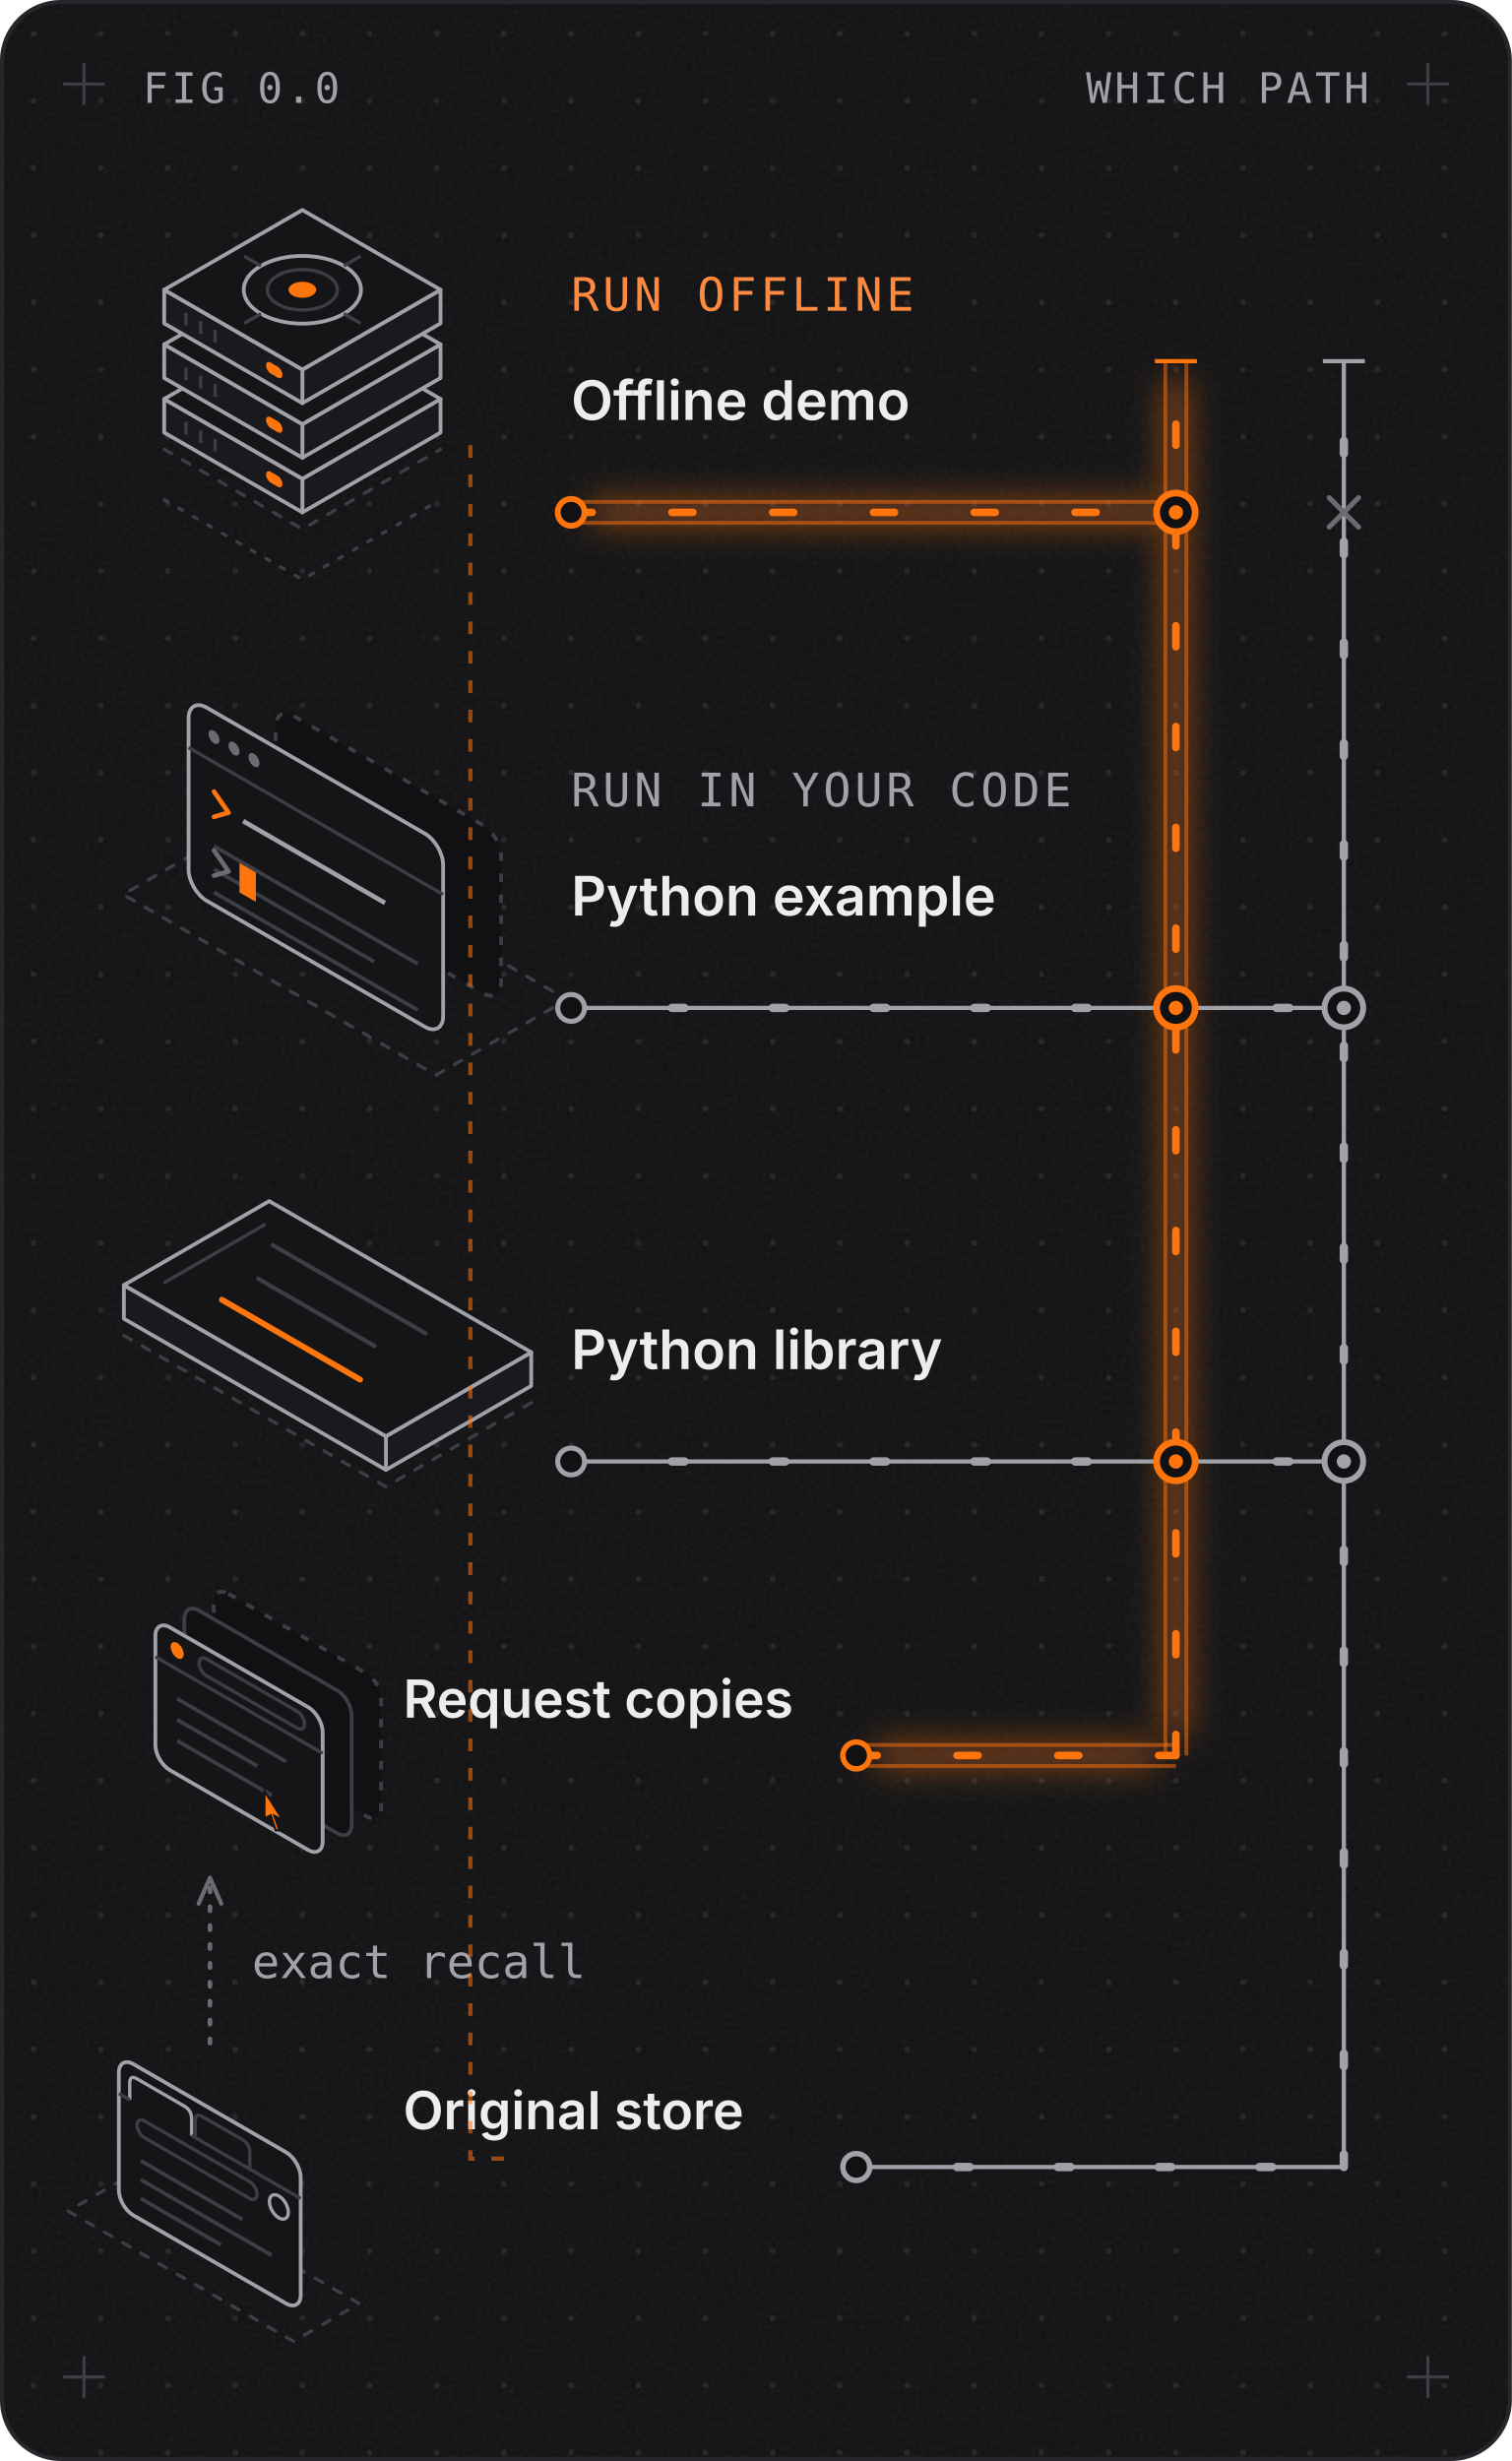
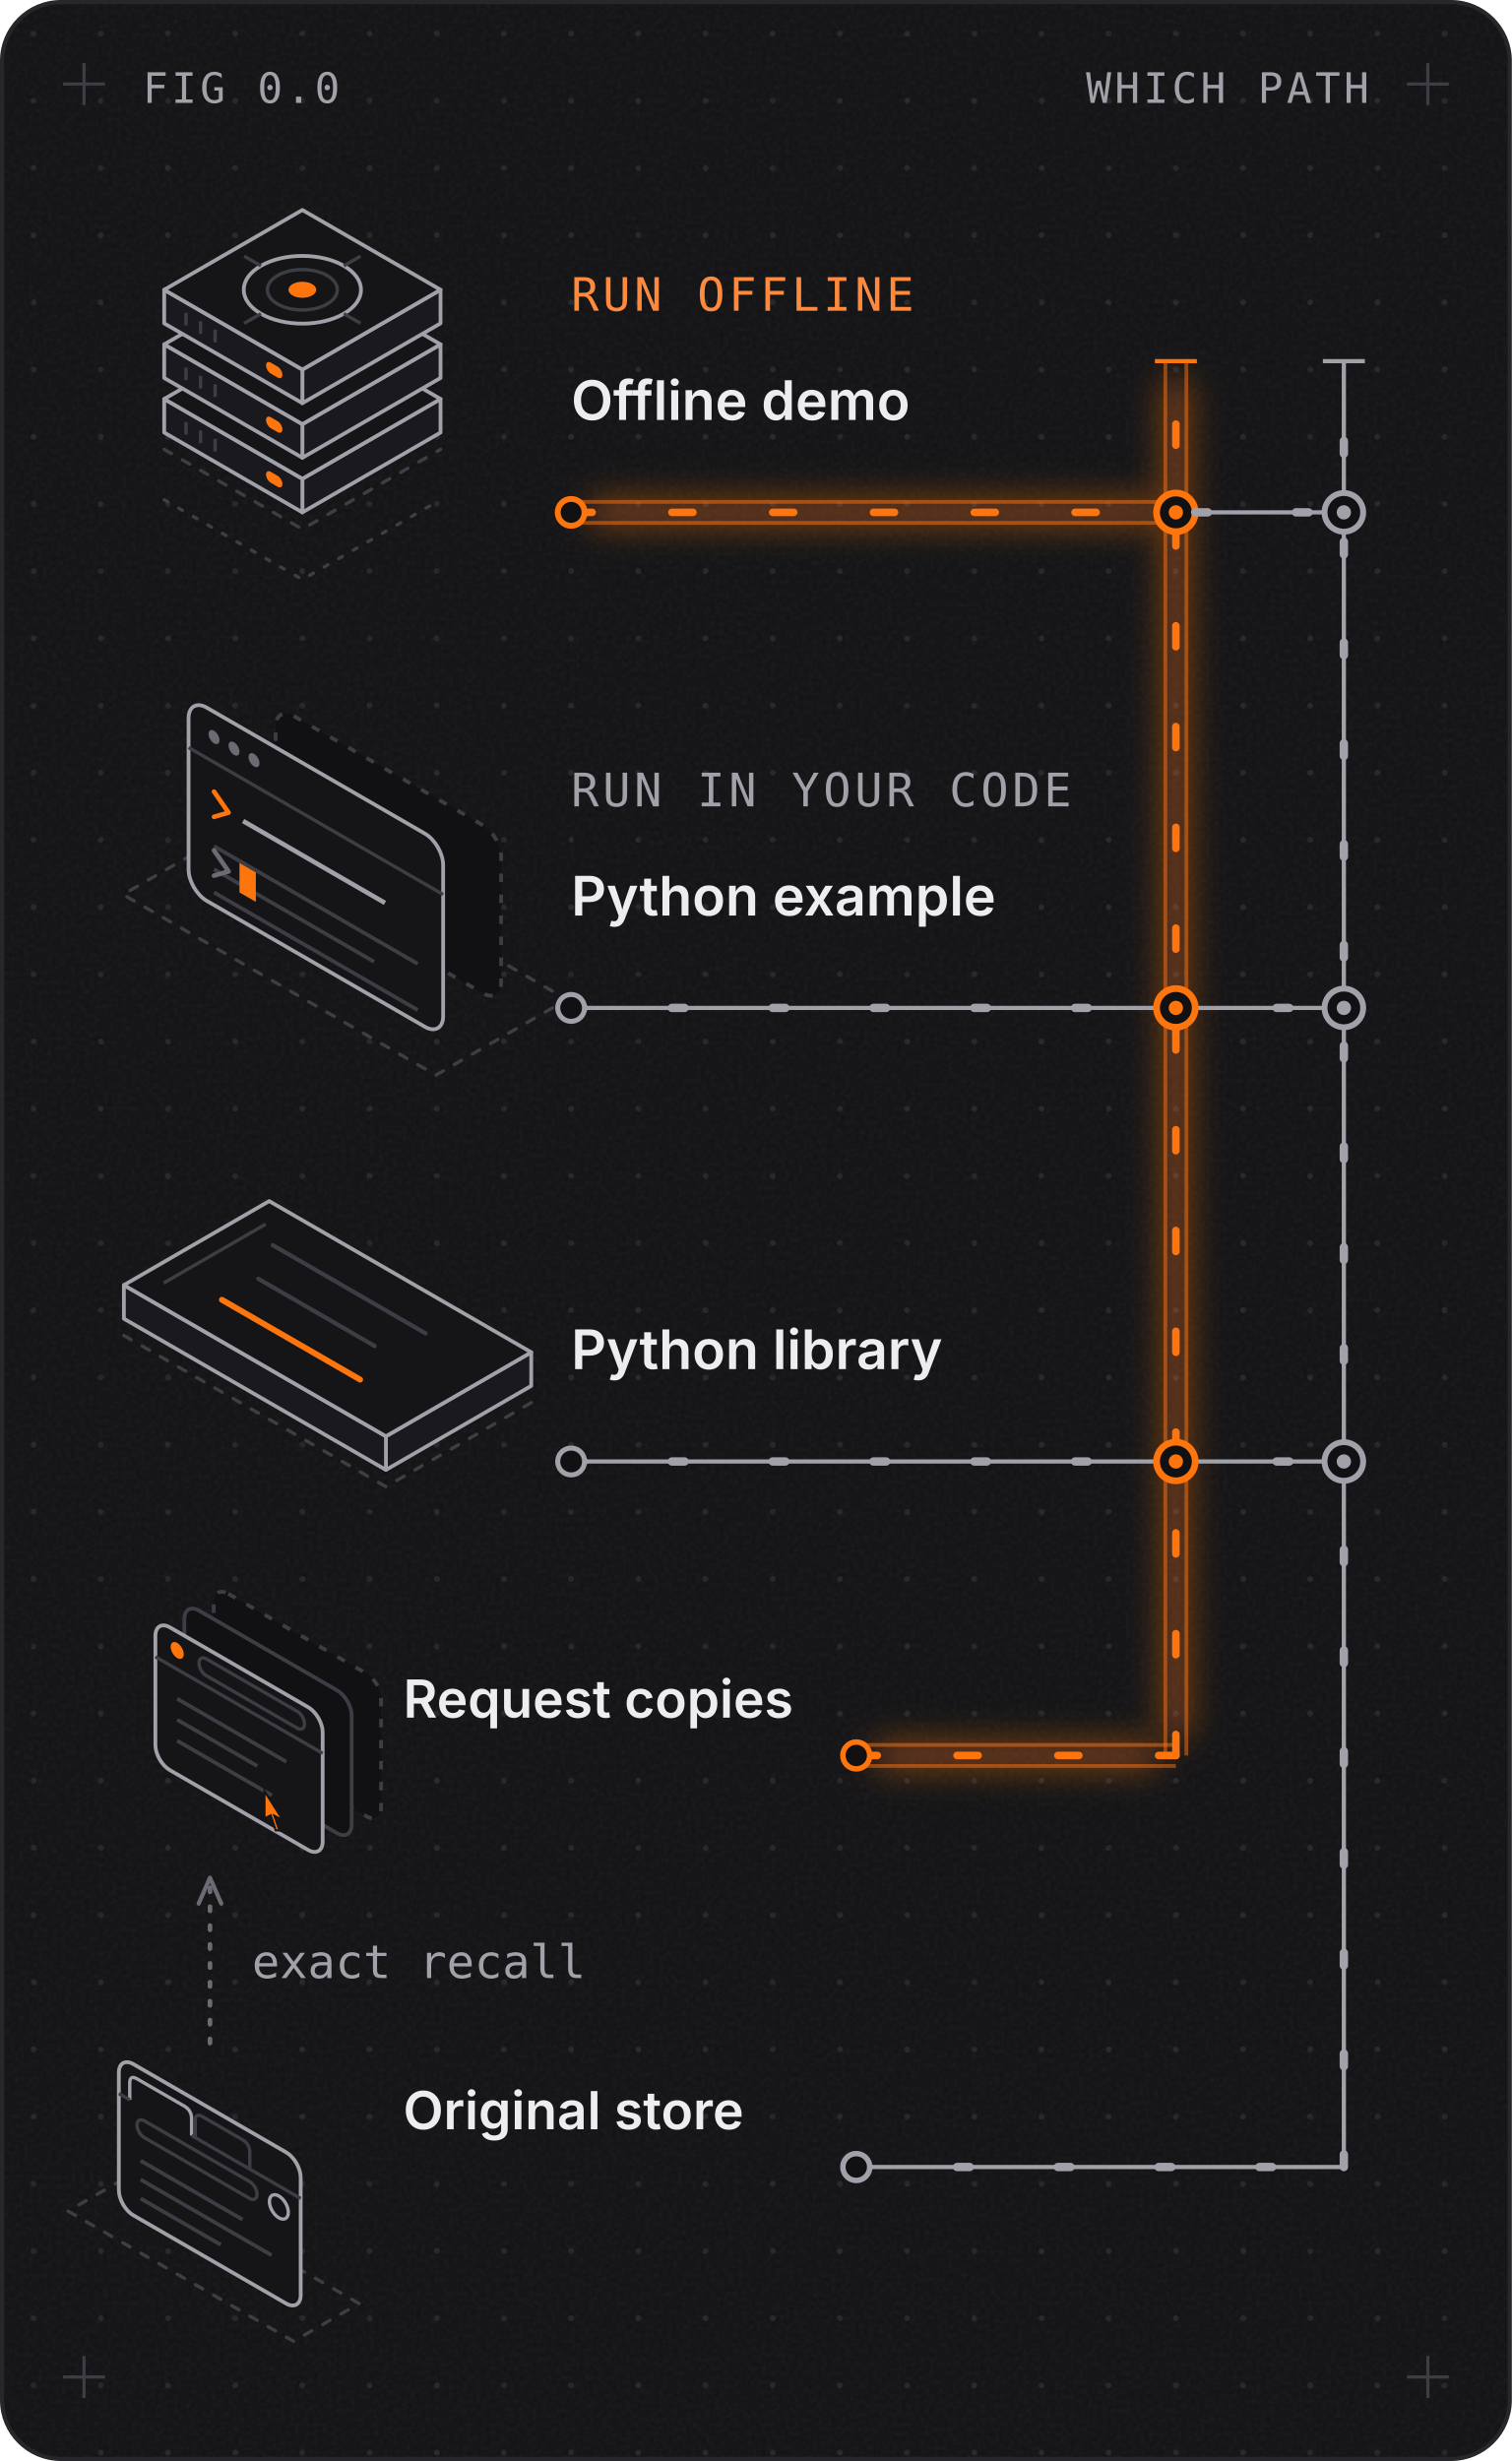
<svg xmlns="http://www.w3.org/2000/svg" viewBox="0 0 360 586" width="360" height="586" role="img" aria-labelledby="t d" fill="none">
  <style>.s{font-family:Geist, Inter, -apple-system, BlinkMacSystemFont, 'Segoe UI', Helvetica, Arial, sans-serif}.m{font-family:'Geist Mono', ui-monospace, SFMono-Regular, Menlo, monospace}text{font-kerning:normal}@keyframes fl{to{stroke-dashoffset:24}}@keyframes fd{to{stroke-dashoffset:-24}}@keyframes sync{to{stroke-dashoffset:-9}}@keyframes led{0%,100%{fill-opacity:1}50%{fill-opacity:.15}}@keyframes blink{0%,49%{fill-opacity:1}50%,100%{fill-opacity:0}}@keyframes cur{0%,100%{transform:translate(0,0)}40%,60%{transform:translate(-14px,-7px)}}@keyframes live{0%,100%{fill-opacity:1}50%{fill-opacity:.25}}@media (prefers-reduced-motion:no-preference){.pkl{animation:fl 1.2s linear infinite}.pkd{animation:fd 1.4s linear infinite}.pks{animation:fd 2.1s linear infinite}.sync{animation:sync 1.6s linear infinite}.led{animation:led 2.4s ease-in-out infinite}.blink{animation:blink 1.1s steps(1) infinite}.cur{animation:cur 6s ease-in-out infinite}.live{animation:live 1.8s ease-in-out infinite}}@keyframes ng0{0%,0.00%{fill-opacity:0}0.50%,17.90%{fill-opacity:1}19.40%,100%{fill-opacity:0}}@media (prefers-reduced-motion:no-preference){.ng0{animation:ng0 12s linear infinite}}@keyframes ng1{0%,19.50%{fill-opacity:0}20.50%,57.90%{fill-opacity:1}59.40%,100%{fill-opacity:0}}@media (prefers-reduced-motion:no-preference){.ng1{animation:ng1 12s linear infinite}}@keyframes ng2{0%,59.50%{fill-opacity:0}60.50%,97.90%{fill-opacity:1}99.40%,100%{fill-opacity:0}}@media (prefers-reduced-motion:no-preference){.ng2{animation:ng2 12s linear infinite}}@keyframes st0{0%,0.00%{transform:translate(0px,0px);fill-opacity:0;stroke-opacity:0}0.60%{fill-opacity:1;stroke-opacity:1}4.46%{transform:translate(144.0px,0.0px)}13.64%{transform:translate(144.0px,296.0px)}16.00%{transform:translate(67.9px,296.0px)}17.00%{fill-opacity:1;stroke-opacity:1}18.50%,100%{transform:translate(67.9px,296.0px);fill-opacity:0;stroke-opacity:0}}@keyframes tr0{0%,0.00%{stroke-dashoffset:516.1;stroke-opacity:0}0.30%{stroke-opacity:1}4.46%{stroke-dashoffset:372.1}13.64%{stroke-dashoffset:76.1}16.00%{stroke-dashoffset:0.0}17.40%{stroke-dashoffset:0;stroke-opacity:1}19.40%,100%{stroke-dashoffset:0;stroke-opacity:0}}@media (prefers-reduced-motion:no-preference){.st0{animation:st0 12s linear infinite}.tr0{animation:tr0 12s linear infinite}}@keyframes st1{0%,20.00%{transform:translate(0px,0px);fill-opacity:0;stroke-opacity:0}20.60%{fill-opacity:1;stroke-opacity:1}25.11%{transform:translate(184.0px,0.0px)}32.78%{transform:translate(184.0px,276.0px)}36.00%{transform:translate(67.9px,276.0px)}37.00%{fill-opacity:1;stroke-opacity:1}38.50%,100%{transform:translate(67.9px,276.0px);fill-opacity:0;stroke-opacity:0}}@keyframes tr1{0%,20.00%{stroke-dashoffset:576.1;stroke-opacity:0}20.30%{stroke-opacity:1}25.11%{stroke-dashoffset:392.1}32.78%{stroke-dashoffset:116.1}36.00%{stroke-dashoffset:0.0}37.40%{stroke-dashoffset:0;stroke-opacity:1}39.40%,100%{stroke-dashoffset:0;stroke-opacity:0}}@media (prefers-reduced-motion:no-preference){.st1{animation:st1 12s linear infinite}.tr1{animation:tr1 12s linear infinite}}@keyframes st2{0%,40.00%{transform:translate(0px,0px);fill-opacity:0;stroke-opacity:0}40.60%{fill-opacity:1;stroke-opacity:1}45.79%{transform:translate(144.0px,0.0px)}52.94%{transform:translate(144.0px,178.0px)}56.00%{transform:translate(67.9px,178.0px)}57.00%{fill-opacity:1;stroke-opacity:1}58.50%,100%{transform:translate(67.9px,178.0px);fill-opacity:0;stroke-opacity:0}}@keyframes tr2{0%,40.00%{stroke-dashoffset:398.1;stroke-opacity:0}40.30%{stroke-opacity:1}45.79%{stroke-dashoffset:254.1}52.94%{stroke-dashoffset:76.1}56.00%{stroke-dashoffset:0.0}57.40%{stroke-dashoffset:0;stroke-opacity:1}59.40%,100%{stroke-dashoffset:0;stroke-opacity:0}}@media (prefers-reduced-motion:no-preference){.st2{animation:st2 12s linear infinite}.tr2{animation:tr2 12s linear infinite}}@keyframes st3{0%,60.00%{transform:translate(0px,0px);fill-opacity:0;stroke-opacity:0}60.60%{fill-opacity:1;stroke-opacity:1}66.29%{transform:translate(184.0px,0.0px)}72.03%{transform:translate(184.0px,168.0px)}76.00%{transform:translate(67.9px,168.0px)}77.00%{fill-opacity:1;stroke-opacity:1}78.50%,100%{transform:translate(67.9px,168.0px);fill-opacity:0;stroke-opacity:0}}@keyframes tr3{0%,60.00%{stroke-dashoffset:468.1;stroke-opacity:0}60.30%{stroke-opacity:1}66.29%{stroke-dashoffset:284.1}72.03%{stroke-dashoffset:116.1}76.00%{stroke-dashoffset:0.0}77.40%{stroke-dashoffset:0;stroke-opacity:1}79.40%,100%{stroke-dashoffset:0;stroke-opacity:0}}@media (prefers-reduced-motion:no-preference){.st3{animation:st3 12s linear infinite}.tr3{animation:tr3 12s linear infinite}}@keyframes st4{0%,80.00%{transform:translate(0px,0px);fill-opacity:0;stroke-opacity:0}80.60%{fill-opacity:1;stroke-opacity:1}87.94%{transform:translate(144.0px,0.0px)}91.80%{transform:translate(144.0px,70.0px)}96.00%{transform:translate(67.9px,70.0px)}97.00%{fill-opacity:1;stroke-opacity:1}98.50%,100%{transform:translate(67.9px,70.0px);fill-opacity:0;stroke-opacity:0}}@keyframes tr4{0%,80.00%{stroke-dashoffset:290.1;stroke-opacity:0}80.30%{stroke-opacity:1}87.94%{stroke-dashoffset:146.1}91.80%{stroke-dashoffset:76.1}96.00%{stroke-dashoffset:0.0}97.40%{stroke-dashoffset:0;stroke-opacity:1}99.40%,100%{stroke-dashoffset:0;stroke-opacity:0}}@media (prefers-reduced-motion:no-preference){.st4{animation:st4 12s linear infinite}.tr4{animation:tr4 12s linear infinite}}</style>
  <defs>
    <pattern id="dots" width="16" height="16" patternUnits="userSpaceOnUse">
      <circle cx="8" cy="8" r="0.7" fill="#232328" />
    </pattern>
    <filter id="grain" x="0" y="0" width="100%" height="100%">
      <feTurbulence type="fractalNoise" baseFrequency="0.9" numOctaves="2" seed="7" stitchTiles="stitch" />
      <feColorMatrix values="0 0 0 0 0.5  0 0 0 0 0.5  0 0 0 0 0.5  0 0 0 0.07 0" />
    </filter>
    <clipPath id="card">
      <rect x="0.5" y="0.5" width="359" height="585" rx="14" />
    </clipPath>
    <marker id="ah" viewBox="0 0 10 10" refX="8.5" refY="5" markerWidth="7" markerHeight="7" orient="auto-start-reverse">
      <path d="M1 1.5 L9 5 L1 8.5" stroke="#A1A1AA" stroke-width="1.3" fill="none" stroke-linejoin="round" stroke-linecap="round" />
    </marker>
    <marker id="ah3" viewBox="0 0 10 10" refX="8.5" refY="5" markerWidth="7" markerHeight="7" orient="auto-start-reverse">
      <path d="M1 1.5 L9 5 L1 8.5" stroke="#6B6B74" stroke-width="1.3" fill="none" stroke-linejoin="round" stroke-linecap="round" />
    </marker>
    <filter id="glow" filterUnits="userSpaceOnUse" x="0" y="0" width="360" height="586">
      <feGaussianBlur stdDeviation="4" />
    </filter>
  </defs>
  <rect x="0.5" y="0.5" width="359" height="585" rx="14" fill="#111113" />
  <g clip-path="url(#card)">
    <rect width="360" height="586" fill="url(#dots)" />
    <rect width="360" height="586" filter="url(#grain)" />
  </g>
  <rect x="0.5" y="0.5" width="359" height="585" rx="14" fill="none" stroke="#26262B" />
  <path d="M15 20h10M20 15v10" stroke="#3D3D45" stroke-width="0.75" />
  <path d="M335 20h10M340 15v10" stroke="#3D3D45" stroke-width="0.75" />
  <path d="M15 566h10M20 561v10" stroke="#3D3D45" stroke-width="0.75" />
  <path d="M335 566h10M340 561v10" stroke="#3D3D45" stroke-width="0.75" />
  <text x="34.0" y="24.5" font-size="10" fill="#A1A1AA" letter-spacing="0.08em" class="m">FIG 0.0</text>
  <text x="326.0" y="24.5" font-size="10" fill="#A1A1AA" text-anchor="end" letter-spacing="0.08em" class="m">WHICH PATH</text>
  <rect x="277.0" y="90.0" width="6" height="324.0" rx="3" fill="#FE750E" fill-opacity="0.5" filter="url(#glow)" />
  <line x1="277.5" y1="418.0" x2="277.5" y2="86.0" stroke="#FE750E" stroke-width="0.9" stroke-opacity=".5" />
  <line x1="282.5" y1="418.0" x2="282.5" y2="86.0" stroke="#FE750E" stroke-width="0.9" stroke-opacity=".5" />
  <line class="pkl" x1="280.0" y1="418.0" x2="280.0" y2="86.0" stroke="#FE750E" stroke-width="1.8" stroke-linecap="round" stroke-dasharray="5 19" />
  <rect x="207.9" y="415.0" width="68.1" height="6" rx="3" fill="#FE750E" fill-opacity="0.5" filter="url(#glow)" />
  <line x1="203.9" y1="415.5" x2="280.0" y2="415.5" stroke="#FE750E" stroke-width="0.9" stroke-opacity=".5" />
  <line x1="203.9" y1="420.5" x2="280.0" y2="420.5" stroke="#FE750E" stroke-width="0.9" stroke-opacity=".5" />
  <line class="pkl" x1="203.9" y1="418.0" x2="280.0" y2="418.0" stroke="#FE750E" stroke-width="1.8" stroke-linecap="round" stroke-dasharray="5 19" />
  <line x1="320.0" y1="516.0" x2="320.0" y2="86.0" stroke="#A1A1AA" stroke-width="1.0" />
  <line class="pkl" x1="320.0" y1="516.0" x2="320.0" y2="86.0" stroke="#A1A1AA" stroke-width="2" stroke-linecap="round" stroke-dasharray="3 21" />
  <line x1="203.9" y1="516.0" x2="320.0" y2="516.0" stroke="#A1A1AA" stroke-width="1.0" />
  <line class="pkl" x1="203.9" y1="516.0" x2="320.0" y2="516.0" stroke="#A1A1AA" stroke-width="2" stroke-linecap="round" stroke-dasharray="3 21" />
  <circle cx="203.9" cy="418" r="3.2" fill="#111113" stroke="#FE750E" stroke-width="1.3" />
  <circle cx="203.9" cy="516" r="3.2" fill="#111113" stroke="#A1A1AA" stroke-width="1.3" />
  <path d="M275 86h10" stroke="#FE750E" stroke-width="1" />
  <path d="M315 86h10" stroke="#A1A1AA" stroke-width="1" />
  <text x="136.0" y="74.0" font-size="11" fill="#FF8A3D" letter-spacing="0.08em" class="m">RUN OFFLINE</text>
  <polyline points="39.1,107.0 72.0,126.0 104.9,107.0" stroke="#3D3D45" stroke-width="0.8" stroke-dasharray="2 3" stroke-linejoin="round" stroke-linecap="round" />
  <polyline points="39.1,119.0 72.0,138.0 104.9,119.0" stroke="#3D3D45" stroke-width="0.8" stroke-dasharray="1 3" stroke-linejoin="round" stroke-linecap="round" />
  <polygon points="104.9,95.0 72.0,114.0 72.0,122.0 104.9,103.0" fill="#1A1A1E" stroke="#A1A1AA" stroke-width="0.9" stroke-linejoin="round" stroke-linecap="round" />
  <polygon points="39.1,95.0 72.0,114.0 72.0,122.0 39.1,103.0" fill="#1A1A1E" stroke="#A1A1AA" stroke-width="0.9" stroke-linejoin="round" stroke-linecap="round" />
  <polygon points="72.0,76.0 104.9,95.0 72.0,114.0 39.1,95.0" fill="#151518" stroke="#A1A1AA" stroke-width="0.9" stroke-linejoin="round" stroke-linecap="round" />
  <g transform="matrix(0.866,0.5,0,1,39.1,103.0)">
    <line x1="6" y1="-5.5" x2="6" y2="-2.5" stroke="#3D3D45" stroke-width="0.8" vector-effect="non-scaling-stroke" />
    <line x1="10" y1="-5.5" x2="10" y2="-2.5" stroke="#3D3D45" stroke-width="0.8" vector-effect="non-scaling-stroke" />
    <line x1="14" y1="-5.5" x2="14" y2="-2.5" stroke="#3D3D45" stroke-width="0.8" vector-effect="non-scaling-stroke" />
    <rect class="led" style="animation-delay:0.0s" x="28" y="-5.3" width="4.5" height="2.6" rx="1.3" fill="#FE750E" />
  </g>
  <polygon points="104.9,82.0 72.0,101.0 72.0,109.0 104.9,90.0" fill="#1A1A1E" stroke="#A1A1AA" stroke-width="0.9" stroke-linejoin="round" stroke-linecap="round" />
  <polygon points="39.1,82.0 72.0,101.0 72.0,109.0 39.1,90.0" fill="#1A1A1E" stroke="#A1A1AA" stroke-width="0.9" stroke-linejoin="round" stroke-linecap="round" />
  <polygon points="72.0,63.0 104.9,82.0 72.0,101.0 39.1,82.0" fill="#151518" stroke="#A1A1AA" stroke-width="0.9" stroke-linejoin="round" stroke-linecap="round" />
  <g transform="matrix(0.866,0.5,0,1,39.1,90.0)">
    <line x1="6" y1="-5.5" x2="6" y2="-2.5" stroke="#3D3D45" stroke-width="0.8" vector-effect="non-scaling-stroke" />
    <line x1="10" y1="-5.5" x2="10" y2="-2.5" stroke="#3D3D45" stroke-width="0.8" vector-effect="non-scaling-stroke" />
    <line x1="14" y1="-5.5" x2="14" y2="-2.5" stroke="#3D3D45" stroke-width="0.8" vector-effect="non-scaling-stroke" />
    <rect class="led" style="animation-delay:-0.8s" x="28" y="-5.3" width="4.5" height="2.6" rx="1.3" fill="#FE750E" />
  </g>
  <polygon points="104.9,69.0 72.0,88.0 72.0,96.0 104.9,77.0" fill="#1A1A1E" stroke="#A1A1AA" stroke-width="0.9" stroke-linejoin="round" stroke-linecap="round" />
  <polygon points="39.1,69.0 72.0,88.0 72.0,96.0 39.1,77.0" fill="#1A1A1E" stroke="#A1A1AA" stroke-width="0.9" stroke-linejoin="round" stroke-linecap="round" />
  <polygon points="72.0,50.0 104.9,69.0 72.0,88.0 39.1,69.0" fill="#151518" stroke="#A1A1AA" stroke-width="0.9" stroke-linejoin="round" stroke-linecap="round" />
  <g transform="matrix(0.866,0.5,0,1,39.1,77.0)">
    <line x1="6" y1="-5.5" x2="6" y2="-2.5" stroke="#3D3D45" stroke-width="0.8" vector-effect="non-scaling-stroke" />
    <line x1="10" y1="-5.5" x2="10" y2="-2.5" stroke="#3D3D45" stroke-width="0.8" vector-effect="non-scaling-stroke" />
    <line x1="14" y1="-5.5" x2="14" y2="-2.5" stroke="#3D3D45" stroke-width="0.8" vector-effect="non-scaling-stroke" />
    <rect class="led" style="animation-delay:-1.6s" x="28" y="-5.3" width="4.5" height="2.6" rx="1.3" fill="#FE750E" />
  </g>
  <g transform="matrix(0.866,0.5,-0.866,0.5,72.0,50.0)">
    <circle cx="19.0" cy="19.0" r="11.4" stroke="#A1A1AA" stroke-width="0.9" vector-effect="non-scaling-stroke" />
    <circle cx="19.0" cy="19.0" r="6.8" stroke="#3D3D45" stroke-width="0.8" vector-effect="non-scaling-stroke" />
    <circle cx="19.0" cy="19.0" r="2.7" fill="#FE750E" />
    <line x1="30.4" y1="19.0" x2="35.0" y2="19.0" stroke="#3D3D45" stroke-width="0.8" vector-effect="non-scaling-stroke" />
    <line x1="19.0" y1="30.4" x2="19.0" y2="35.0" stroke="#3D3D45" stroke-width="0.8" vector-effect="non-scaling-stroke" />
    <line x1="7.6" y1="19.0" x2="3.0" y2="19.0" stroke="#3D3D45" stroke-width="0.8" vector-effect="non-scaling-stroke" />
    <line x1="19.0" y1="7.6" x2="19.0" y2="3.0" stroke="#3D3D45" stroke-width="0.8" vector-effect="non-scaling-stroke" />
  </g>
  <rect class="ng0" x="126.0" y="83.5" width="81.1" height="24" rx="12" fill="#3A2214" fill-opacity="0" />
  <text x="136.0" y="100.0" font-size="13" fill="#EDEDEF" font-weight="600" class="s">Offline demo</text>
  <rect x="140.0" y="119.0" width="136.0" height="6" rx="3" fill="#FE750E" fill-opacity="0.5" filter="url(#glow)" />
  <line x1="136.0" y1="119.5" x2="280.0" y2="119.5" stroke="#FE750E" stroke-width="0.9" stroke-opacity=".5" />
  <line x1="136.0" y1="124.5" x2="280.0" y2="124.5" stroke="#FE750E" stroke-width="0.9" stroke-opacity=".5" />
  <line class="pkl" x1="136.0" y1="122.0" x2="280.0" y2="122.0" stroke="#FE750E" stroke-width="1.8" stroke-linecap="round" stroke-dasharray="5 19" />
  <circle cx="136" cy="122" r="3.2" fill="#111113" stroke="#FE750E" stroke-width="1.4" />
  <circle cx="280.0" cy="122.0" r="4.6" fill="#111113" stroke="#FE750E" stroke-width="1.6" />
  <circle cx="280.0" cy="122.0" r="1.7" fill="#FE750E" />
-   <path d="M316.5 118.5l7 7M323.5 118.5l-7 7" stroke="#6B6B74" stroke-width="1.2" stroke-linecap="round" />
+   <line x1="284.6" y1="122.0" x2="320.0" y2="122.0" stroke="#A1A1AA" stroke-width="1.0" />
+   <line class="pkl" x1="284.6" y1="122.0" x2="320.0" y2="122.0" stroke="#A1A1AA" stroke-width="2" stroke-linecap="round" stroke-dasharray="3 21" />
+   <circle cx="320.0" cy="122.0" r="4.6" fill="#111113" stroke="#A1A1AA" stroke-width="1.4" />
+   <circle cx="320.0" cy="122.0" r="1.7" fill="#A1A1AA" />
  <text x="136.0" y="192.0" font-size="11" fill="#A1A1AA" letter-spacing="0.08em" class="m">RUN IN YOUR CODE</text>
  <polygon points="60.5,195.0 135.0,238.0 103.8,256.0 29.3,213.0" stroke="#3D3D45" stroke-width="0.8" stroke-dasharray="2 3" stroke-linejoin="round" stroke-linecap="round" />
  <g transform="matrix(0.866,0.5,0,1,58.7,204.0)">
    <rect x="8" y="-40" width="62" height="40" rx="5" fill="#111113" stroke="#3D3D45" stroke-width="0.9" stroke-dasharray="2 3" vector-effect="non-scaling-stroke" />
  </g>
  <g transform="matrix(0.866,0.5,0,1,44.9,212.0)">
    <rect x="0" y="-46" width="70" height="46" rx="5" fill="#151518" stroke="#A1A1AA" stroke-width="0.9" vector-effect="non-scaling-stroke" />
    <line x1="0" y1="-34" x2="70" y2="-34" stroke="#3D3D45" stroke-width="0.8" vector-effect="non-scaling-stroke" />
    <circle cx="7.0" cy="-40" r="1.5" fill="#6B6B74" />
    <circle cx="12.5" cy="-40" r="1.5" fill="#6B6B74" />
    <circle cx="18.0" cy="-40" r="1.5" fill="#6B6B74" />
    <path d="M7 -27 l4 3 l-4 3" stroke="#FE750E" stroke-width="1.1" stroke-linejoin="round" stroke-linecap="round" vector-effect="non-scaling-stroke" />
    <line x1="15" y1="-24" x2="54" y2="-24" stroke="#A1A1AA" stroke-width="1.1" vector-effect="non-scaling-stroke" />
    <line x1="7" y1="-14.0" x2="63" y2="-14.0" stroke="#3D3D45" stroke-width="0.9" vector-effect="non-scaling-stroke" />
    <line x1="7" y1="-8.5" x2="51" y2="-8.5" stroke="#3D3D45" stroke-width="0.9" vector-effect="non-scaling-stroke" />
    <line x1="7" y1="-3.0" x2="63" y2="-3.0" stroke="#3D3D45" stroke-width="0.9" vector-effect="non-scaling-stroke" />
    <path d="M7 -13 l4 3 l-4 3" stroke="#6B6B74" stroke-width="1.1" stroke-linejoin="round" stroke-linecap="round" vector-effect="non-scaling-stroke" />
    <rect class="blink" x="14" y="-13.5" width="4.5" height="7" fill="#FE750E" />
  </g>
  <rect class="ng1" x="126.0" y="201.5" width="138.4" height="24" rx="12" fill="#3A2214" fill-opacity="0" />
  <text x="136.0" y="218.0" font-size="13" fill="#EDEDEF" font-weight="600" class="s">Python example</text>
  <line x1="136.0" y1="240.0" x2="320.0" y2="240.0" stroke="#A1A1AA" stroke-width="1.0" />
  <line class="pkl" x1="136.0" y1="240.0" x2="320.0" y2="240.0" stroke="#A1A1AA" stroke-width="2" stroke-linecap="round" stroke-dasharray="3 21" />
  <circle cx="136" cy="240" r="3.2" fill="#111113" stroke="#A1A1AA" stroke-width="1.2" />
  <circle cx="280.0" cy="240.0" r="4.6" fill="#111113" stroke="#FE750E" stroke-width="1.6" />
  <circle cx="280.0" cy="240.0" r="1.7" fill="#FE750E" />
  <circle cx="320.0" cy="240.0" r="4.6" fill="#111113" stroke="#A1A1AA" stroke-width="1.4" />
  <circle cx="320.0" cy="240.0" r="1.7" fill="#A1A1AA" />
  <polyline points="29.5,318.0 91.9,354.0 126.5,334.0" stroke="#3D3D45" stroke-width="0.8" stroke-dasharray="2 3" stroke-linejoin="round" stroke-linecap="round" />
  <polygon points="126.5,322.0 91.9,342.0 91.9,350.0 126.5,330.0" fill="#1A1A1E" stroke="#A1A1AA" stroke-width="0.9" stroke-linejoin="round" stroke-linecap="round" />
  <polygon points="29.5,306.0 91.9,342.0 91.9,350.0 29.5,314.0" fill="#1A1A1E" stroke="#A1A1AA" stroke-width="0.9" stroke-linejoin="round" stroke-linecap="round" />
  <polygon points="64.1,286.0 126.5,322.0 91.9,342.0 29.5,306.0" fill="#151518" stroke="#A1A1AA" stroke-width="0.9" stroke-linejoin="round" stroke-linecap="round" />
  <g transform="matrix(0.866,0.5,-0.866,0.5,64.1,286.0)">
    <line x1="11" y1="10.0" x2="53" y2="10.0" stroke="#3D3D45" stroke-width="1.0" stroke-linecap="round" vector-effect="non-scaling-stroke" />
    <line x1="17" y1="20.0" x2="49" y2="20.0" stroke="#3D3D45" stroke-width="1.0" stroke-linecap="round" vector-effect="non-scaling-stroke" />
    <line x1="17" y1="30.0" x2="55" y2="30.0" stroke="#FE750E" stroke-width="1.4" stroke-linecap="round" vector-effect="non-scaling-stroke" />
    <line x1="5" y1="6" x2="5" y2="34" stroke="#3D3D45" stroke-width="0.8" vector-effect="non-scaling-stroke" />
  </g>
  <rect class="ng2" x="126.0" y="309.5" width="117.5" height="24" rx="12" fill="#3A2214" fill-opacity="0" />
  <text x="136.0" y="326.0" font-size="13" fill="#EDEDEF" font-weight="600" class="s">Python library</text>
  <line x1="136.0" y1="348.0" x2="320.0" y2="348.0" stroke="#A1A1AA" stroke-width="1.0" />
  <line class="pkl" x1="136.0" y1="348.0" x2="320.0" y2="348.0" stroke="#A1A1AA" stroke-width="2" stroke-linecap="round" stroke-dasharray="3 21" />
  <circle cx="136" cy="348" r="3.2" fill="#111113" stroke="#A1A1AA" stroke-width="1.2" />
  <circle cx="280.0" cy="348.0" r="4.6" fill="#111113" stroke="#FE750E" stroke-width="1.6" />
  <circle cx="280.0" cy="348.0" r="1.7" fill="#FE750E" />
  <circle cx="320.0" cy="348.0" r="4.6" fill="#111113" stroke="#A1A1AA" stroke-width="1.4" />
  <circle cx="320.0" cy="348.0" r="1.7" fill="#A1A1AA" />
  <g transform="matrix(0.866,0.5,0,1,50.9,411.5)">
    <rect x="0" y="-34" width="46" height="34" rx="4" fill="#111113" stroke="#3D3D45" stroke-width="0.9" stroke-dasharray="2 3" vector-effect="non-scaling-stroke" />
  </g>
  <g transform="matrix(0.866,0.5,0,1,43.9,415.5)">
    <rect x="0" y="-34" width="46" height="34" rx="4" fill="#111113" stroke="#3D3D45" stroke-width="0.9" vector-effect="non-scaling-stroke" />
  </g>
  <g transform="matrix(0.866,0.5,0,1,37.0,419.5)">
    <rect x="0" y="-34" width="46" height="34" rx="4" fill="#151518" stroke="#A1A1AA" stroke-width="0.9" vector-effect="non-scaling-stroke" />
    <line x1="0" y1="-25" x2="46" y2="-25" stroke="#3D3D45" stroke-width="0.8" vector-effect="non-scaling-stroke" />
    <circle class="live" cx="6" cy="-29.5" r="1.8" fill="#FE750E" />
    <rect x="12" y="-31.5" width="29" height="4" rx="2" stroke="#3D3D45" stroke-width="0.8" vector-effect="non-scaling-stroke" />
    <line x1="6" y1="-18" x2="36" y2="-18" stroke="#3D3D45" stroke-width="0.9" vector-effect="non-scaling-stroke" />
    <line x1="6" y1="-13" x2="28" y2="-13" stroke="#3D3D45" stroke-width="0.9" vector-effect="non-scaling-stroke" />
    <line x1="6" y1="-8" x2="32" y2="-8" stroke="#3D3D45" stroke-width="0.9" vector-effect="non-scaling-stroke" />
    <path class="cur" d="M30 -8 l0 6.5 l1.7 -1.6 l1.4 2.9 l1 -.5 l-1.4 -2.8 l2.4 -.1z" fill="#FE750E" stroke="#151518" stroke-width="0.5" vector-effect="non-scaling-stroke" />
  </g>
  <polygon points="31.8,517.5 85.5,548.5 69.9,557.5 16.2,526.5" stroke="#3D3D45" stroke-width="0.8" stroke-dasharray="2 3" stroke-linejoin="round" stroke-linecap="round" />
  <g transform="matrix(0.866,0.5,0,1,28.3,525.5)">
    <rect x="0" y="-36" width="50" height="36" rx="4" fill="#151518" stroke="#A1A1AA" stroke-width="0.9" vector-effect="non-scaling-stroke" />
    <path d="M3 -27 v-4 q0 -2 2 -2 h13 q2 0 2 2 v4" stroke="#A1A1AA" stroke-width="0.8" vector-effect="non-scaling-stroke" />
    <path d="M21 -27 v-4 q0 -2 2 -2 h11 q2 0 2 2 v4" stroke="#3D3D45" stroke-width="0.8" vector-effect="non-scaling-stroke" />
    <line x1="0" y1="-27" x2="3" y2="-27" stroke="#3D3D45" stroke-width="0.8" vector-effect="non-scaling-stroke" />
    <line x1="20" y1="-27" x2="50" y2="-27" stroke="#3D3D45" stroke-width="0.8" vector-effect="non-scaling-stroke" />
    <circle cx="44" cy="-22" r="2.6" stroke="#A1A1AA" stroke-width="0.8" vector-effect="non-scaling-stroke" />
    <rect x="5" y="-24" width="33" height="4" rx="2" stroke="#3D3D45" stroke-width="0.8" vector-effect="non-scaling-stroke" />
    <line x1="6" y1="-14.0" x2="34" y2="-14.0" stroke="#3D3D45" stroke-width="0.9" vector-effect="non-scaling-stroke" />
    <line x1="6" y1="-9.5" x2="42" y2="-9.5" stroke="#3D3D45" stroke-width="0.9" vector-effect="non-scaling-stroke" />
    <line x1="6" y1="-5.0" x2="28" y2="-5.0" stroke="#3D3D45" stroke-width="0.9" vector-effect="non-scaling-stroke" />
  </g>
  <text x="96.0" y="409.0" font-size="12.5" fill="#EDEDEF" font-weight="600" class="s">Request copies</text>
  <text x="96.0" y="507.0" font-size="12.5" fill="#EDEDEF" font-weight="600" class="s">Original store</text>
  <line class="sync" x1="50.0" y1="486.5" x2="50.0" y2="447.5" stroke="#6B6B74" stroke-width="1.1" stroke-dasharray="1 3.5" stroke-linecap="round" marker-end="url(#ah3)" />
  <text x="60.0" y="471.0" font-size="11" fill="#A1A1AA" class="m">exact recall</text>
  <polyline class="tr0" points="136.0,122.0 280.0,122.0 280.0,418.0 203.9,418.0" stroke="#FE750E" stroke-width="2.4" stroke-linejoin="round" stroke-dasharray="516.1 526.1" stroke-dashoffset="516.1" stroke-opacity="0" />
  <circle class="st0" cx="136.0" cy="122.0" r="4.2" fill="#FE750E" stroke="#111113" stroke-width="1.6" fill-opacity="0" stroke-opacity="0" />
  <polyline class="tr1" points="136.0,240.0 320.0,240.0 320.0,516.0 203.9,516.0" stroke="#EDEDEF" stroke-width="1.8" stroke-linejoin="round" stroke-dasharray="576.1 586.1" stroke-dashoffset="576.1" stroke-opacity="0" />
  <circle class="st1" cx="136.0" cy="240.0" r="4.2" fill="#EDEDEF" stroke="#111113" stroke-width="1.6" fill-opacity="0" stroke-opacity="0" />
  <polyline class="tr2" points="136.0,240.0 280.0,240.0 280.0,418.0 203.9,418.0" stroke="#FE750E" stroke-width="2.4" stroke-linejoin="round" stroke-dasharray="398.1 408.1" stroke-dashoffset="398.1" stroke-opacity="0" />
  <circle class="st2" cx="136.0" cy="240.0" r="4.2" fill="#FE750E" stroke="#111113" stroke-width="1.6" fill-opacity="0" stroke-opacity="0" />
  <polyline class="tr3" points="136.0,348.0 320.0,348.0 320.0,516.0 203.9,516.0" stroke="#EDEDEF" stroke-width="1.8" stroke-linejoin="round" stroke-dasharray="468.1 478.1" stroke-dashoffset="468.1" stroke-opacity="0" />
  <circle class="st3" cx="136.0" cy="348.0" r="4.2" fill="#EDEDEF" stroke="#111113" stroke-width="1.6" fill-opacity="0" stroke-opacity="0" />
  <polyline class="tr4" points="136.0,348.0 280.0,348.0 280.0,418.0 203.9,418.0" stroke="#FE750E" stroke-width="2.4" stroke-linejoin="round" stroke-dasharray="290.1 300.1" stroke-dashoffset="290.1" stroke-opacity="0" />
  <circle class="st4" cx="136.0" cy="348.0" r="4.2" fill="#FE750E" stroke="#111113" stroke-width="1.6" fill-opacity="0" stroke-opacity="0" />
-   <path d="M112 106 V514 H124" stroke="#FE750E" stroke-width="1" stroke-dasharray="3 4" fill="none" opacity=".55" />
</svg>
